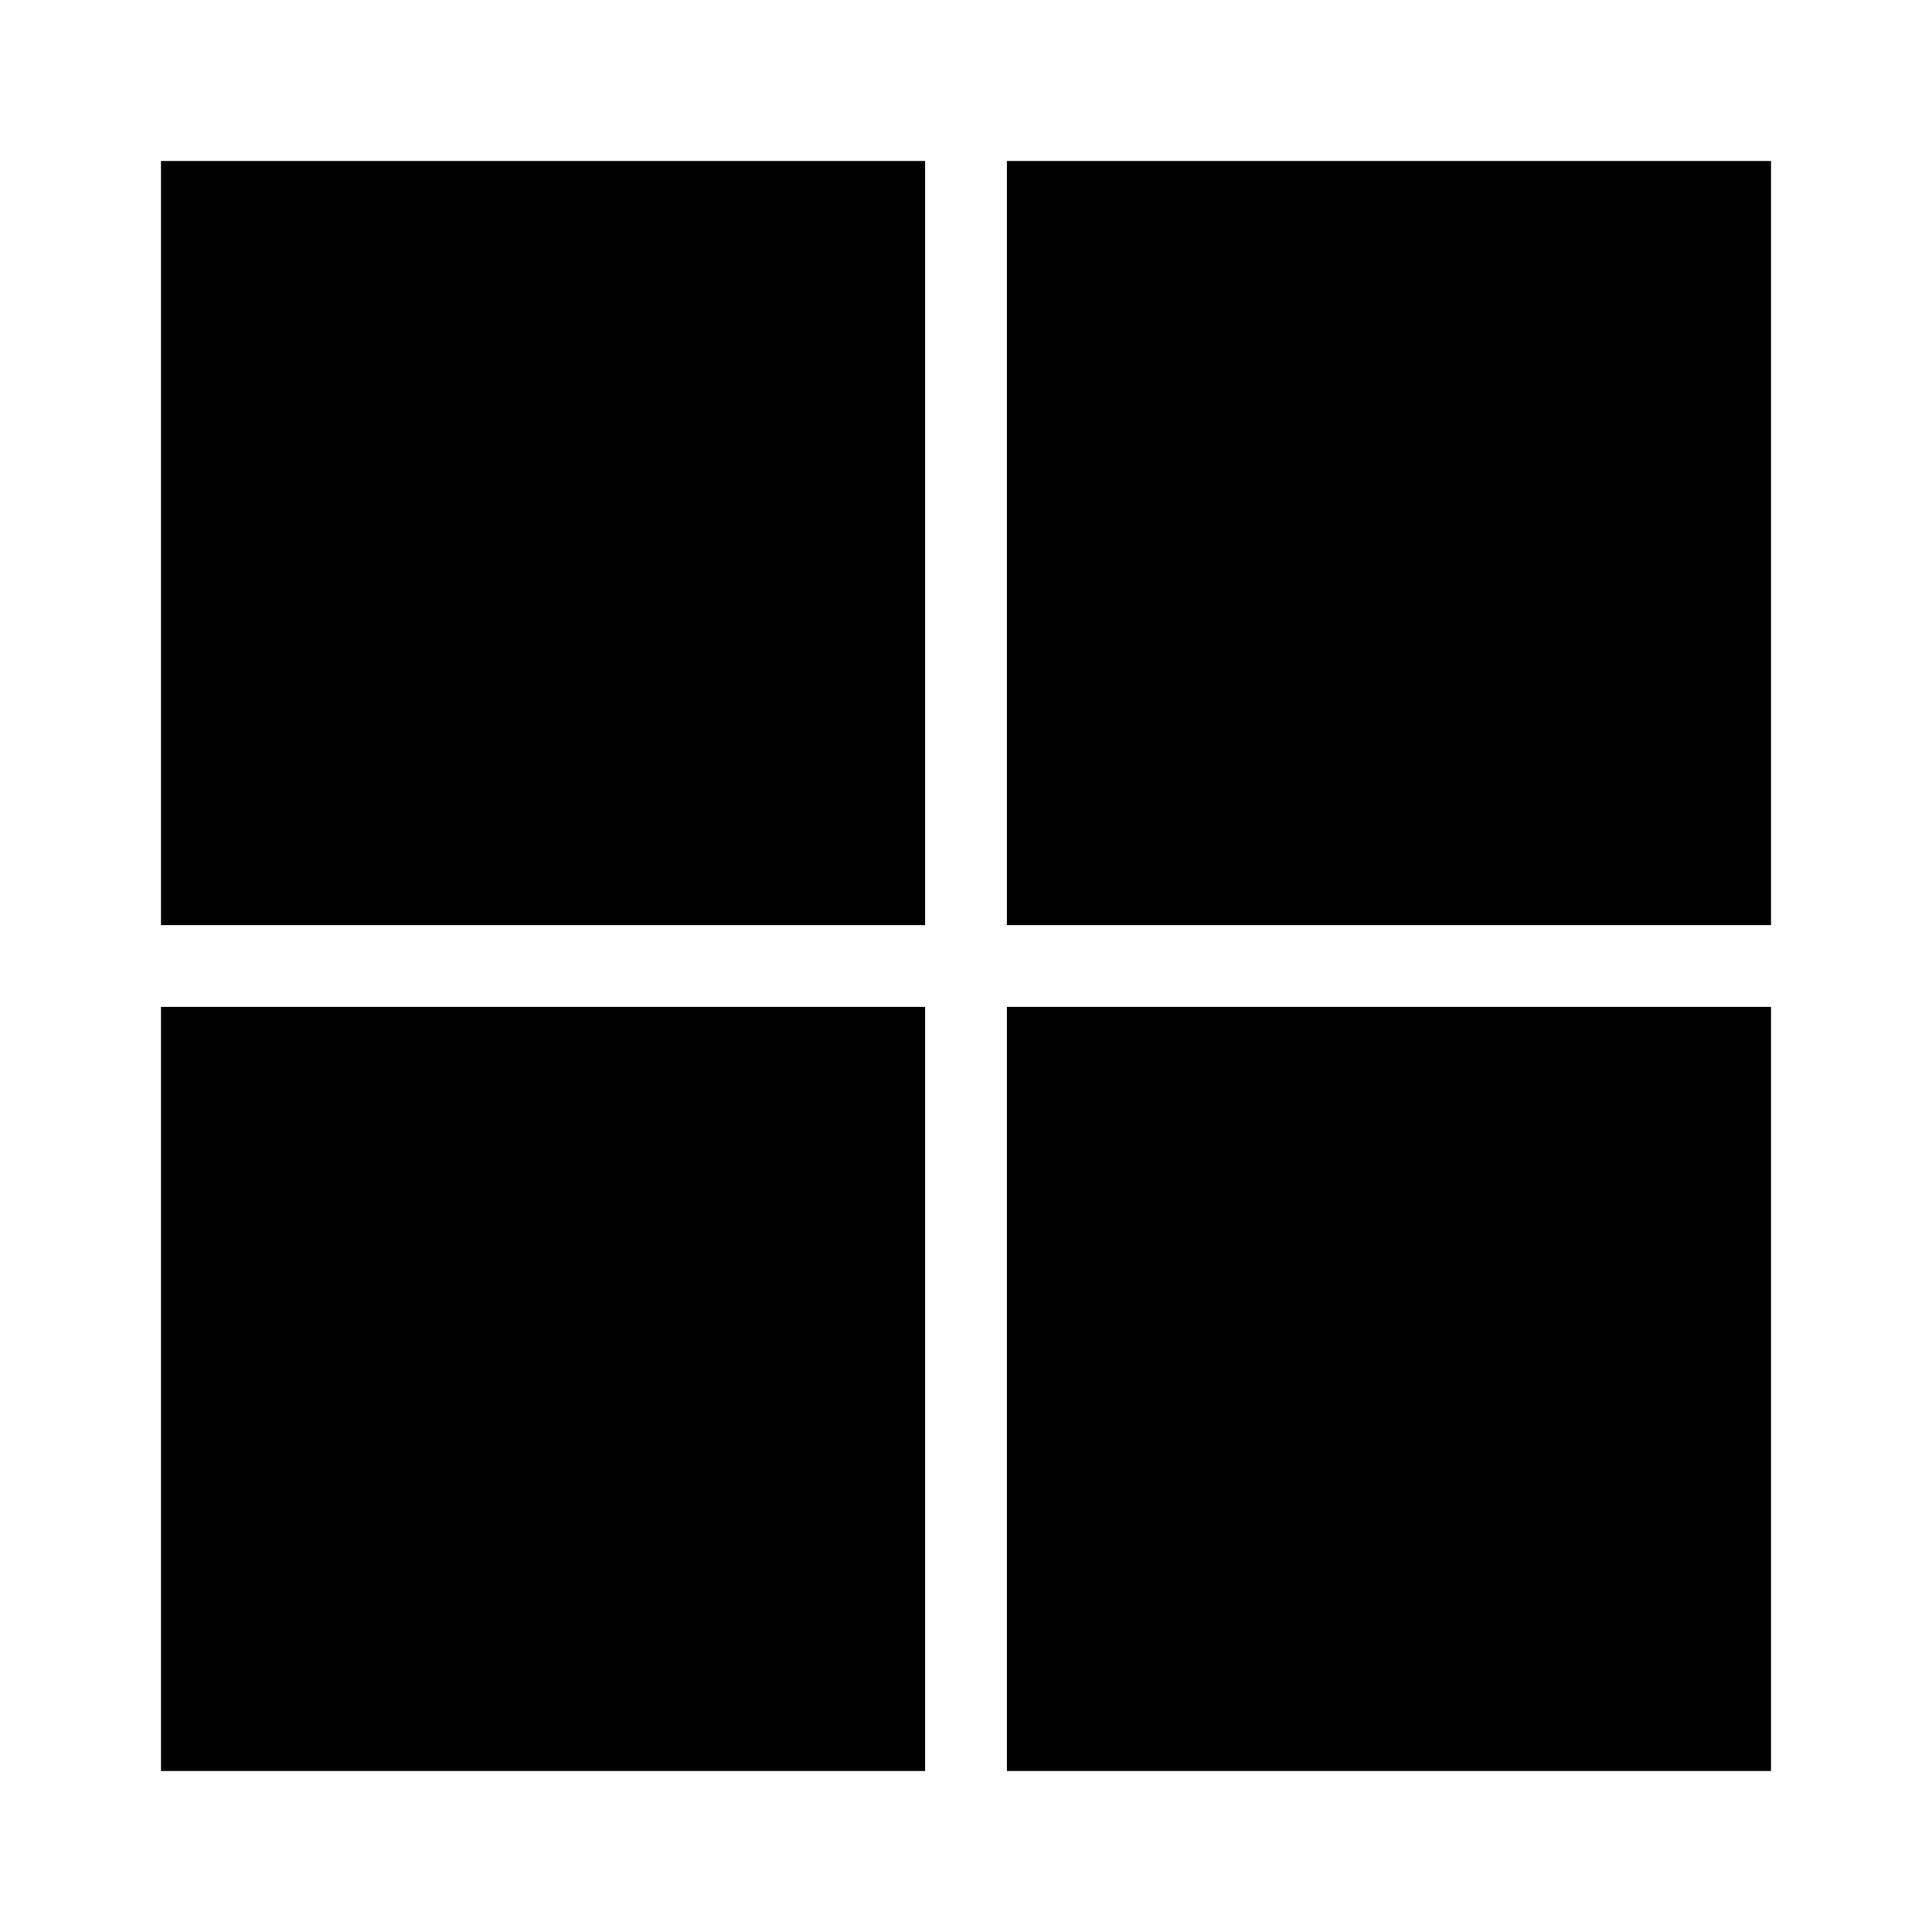
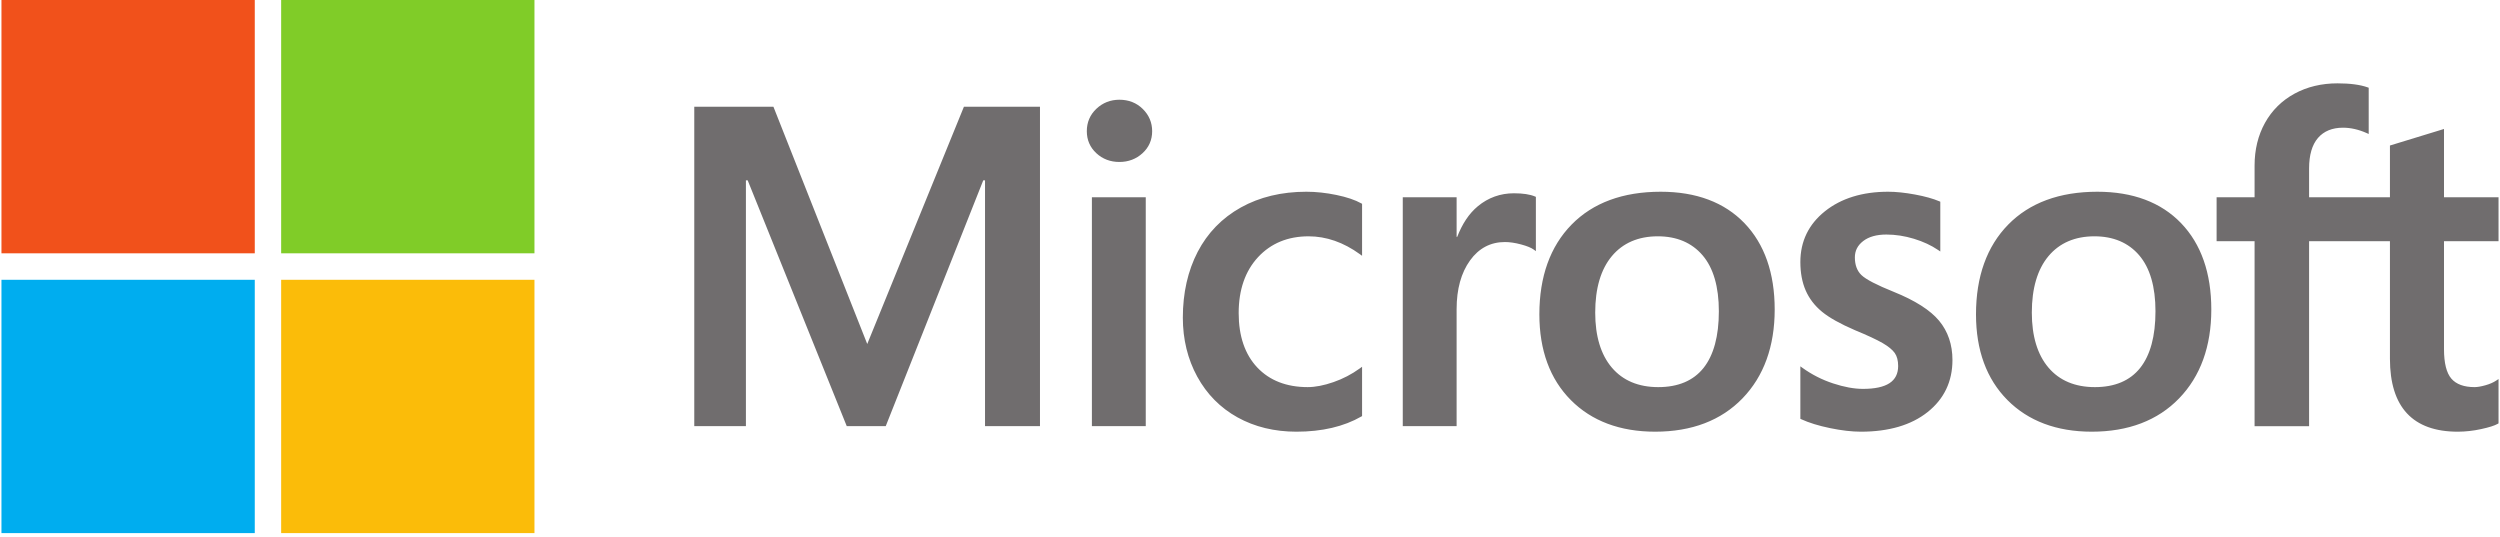
- <svg xmlns="http://www.w3.org/2000/svg" fill="currentColor" fill-rule="evenodd" height="1em" style="flex:none;line-height:1" viewBox="0 0 24 24" width="1em">
-   <path d="M11.49 2H2v9.492h9.492V2h-.002z" />
-   <path d="M22 2h-9.492v9.492H22V2z" />
-   <path d="M11.49 12.508H2V22h9.492v-9.492h-.002z" />
-   <path d="M22 12.508h-9.492V22H22v-9.492z" />
+ <svg xmlns="http://www.w3.org/2000/svg" width="4.66em" height="1em" viewBox="0 0 512 110">
+   <path fill="#706d6e" d="M512 49.449v-9.005h-11.182V26.446l-.376.115l-10.503 3.214l-.206.063v10.606h-16.577v-5.908c0-2.751.615-4.857 1.828-6.26c1.204-1.388 2.926-2.093 5.122-2.093c1.58 0 3.214.372 4.86 1.105l.412.184V17.99l-.194-.07c-1.535-.553-3.623-.83-6.21-.83c-3.262 0-6.225.709-8.81 2.116s-4.62 3.419-6.045 5.976c-1.42 2.554-2.14 5.503-2.14 8.767v6.496h-7.786v9.005h7.786v37.933h11.177V49.449h16.577v24.106c0 9.928 4.682 14.96 13.918 14.96a22.8 22.8 0 0 0 4.746-.528c1.66-.357 2.79-.714 3.456-1.095l.147-.087v-9.088l-.454.301c-.607.405-1.362.735-2.248.98c-.89.25-1.633.376-2.208.376c-2.164 0-3.764-.583-4.758-1.734c-1.004-1.16-1.514-3.191-1.514-6.031v-22.16zm-82.768 29.926c-4.057 0-7.255-1.346-9.51-3.995c-2.267-2.664-3.417-6.46-3.417-11.285c0-4.977 1.15-8.872 3.419-11.583c2.255-2.692 5.423-4.059 9.417-4.059c3.875 0 6.96 1.305 9.17 3.882c2.221 2.589 3.348 6.453 3.348 11.488c0 5.097-1.06 9.013-3.15 11.632c-2.075 2.6-5.196 3.92-9.277 3.92m.498-40.062c-7.74 0-13.888 2.268-18.27 6.741c-4.381 4.474-6.602 10.664-6.602 18.402c0 7.349 2.168 13.26 6.444 17.567s10.096 6.49 17.295 6.49c7.503 0 13.528-2.299 17.91-6.834c4.38-4.53 6.6-10.662 6.6-18.22c0-7.463-2.083-13.418-6.192-17.696c-4.112-4.28-9.895-6.45-17.185-6.45m-42.894 0c-5.265 0-9.62 1.347-12.947 4.002c-3.346 2.671-5.044 6.175-5.044 10.414c0 2.203.366 4.16 1.088 5.82c.725 1.666 1.848 3.132 3.34 4.363c1.48 1.221 3.765 2.5 6.794 3.8c2.545 1.048 4.444 1.935 5.65 2.633c1.179.685 2.016 1.373 2.488 2.043c.459.655.692 1.553.692 2.66c0 3.154-2.361 4.688-7.22 4.688c-1.803 0-3.859-.376-6.111-1.118a23 23 0 0 1-6.257-3.173l-.464-.332v10.76l.17.08c1.582.73 3.576 1.345 5.926 1.83c2.346.484 4.476.731 6.328.731c5.713 0 10.314-1.353 13.67-4.024c3.38-2.69 5.092-6.275 5.092-10.662c0-3.163-.922-5.877-2.74-8.065c-1.803-2.17-4.935-4.163-9.303-5.924c-3.48-1.397-5.71-2.556-6.629-3.446c-.887-.86-1.337-2.076-1.337-3.615c0-1.366.556-2.459 1.697-3.345c1.15-.89 2.75-1.343 4.756-1.343c1.863 0 3.768.294 5.663.87c1.894.577 3.556 1.35 4.945 2.294l.456.312V41.358l-.175-.075c-1.28-.55-2.97-1.02-5.02-1.4c-2.044-.378-3.897-.57-5.508-.57m-47.13 40.062c-4.056 0-7.255-1.346-9.509-3.995c-2.268-2.664-3.415-6.46-3.415-11.285c0-4.977 1.148-8.872 3.418-11.583c2.253-2.692 5.42-4.059 9.416-4.059c3.875 0 6.96 1.305 9.17 3.882c2.221 2.589 3.348 6.453 3.348 11.488c0 5.097-1.06 9.013-3.15 11.632c-2.076 2.6-5.196 3.92-9.278 3.92m.499-40.062c-7.742 0-13.89 2.268-18.27 6.741c-4.38 4.474-6.603 10.664-6.603 18.402c0 7.352 2.17 13.26 6.445 17.567s10.095 6.49 17.296 6.49c7.5 0 13.528-2.299 17.91-6.834c4.379-4.53 6.6-10.662 6.6-18.22c0-7.463-2.084-13.418-6.194-17.696c-4.113-4.28-9.895-6.45-17.184-6.45m-41.84 9.26v-8.129h-11.041v46.937h11.04V63.37c0-4.083.926-7.437 2.753-9.97c1.803-2.503 4.207-3.772 7.14-3.772c.995 0 2.111.164 3.32.489c1.197.322 2.064.672 2.575 1.04l.464.337v-11.13l-.18-.077c-1.027-.437-2.482-.657-4.322-.657c-2.775 0-5.258.891-7.384 2.646c-1.867 1.543-3.217 3.659-4.248 6.297zm-30.813-9.26c-5.065 0-9.584 1.087-13.427 3.228c-3.85 2.145-6.829 5.21-8.855 9.105c-2.017 3.887-3.041 8.427-3.041 13.49c0 4.434.993 8.504 2.955 12.09c1.964 3.593 4.744 6.404 8.262 8.354c3.514 1.947 7.575 2.934 12.07 2.934c5.247 0 9.727-1.049 13.32-3.117l.144-.084V75.198l-.463.339a20.8 20.8 0 0 1-5.402 2.812c-1.952.681-3.73 1.025-5.29 1.025c-4.333 0-7.81-1.355-10.335-4.027c-2.53-2.677-3.813-6.434-3.813-11.163c0-4.758 1.338-8.612 3.974-11.457c2.629-2.835 6.113-4.273 10.356-4.273c3.629 0 7.165 1.229 10.51 3.656l.463.336V41.788l-.149-.084c-1.26-.705-2.976-1.287-5.108-1.728c-2.122-.44-4.198-.663-6.171-.663m-32.927 1.131h-11.042v46.937h11.042zm-5.408-19.995c-1.817 0-3.402.619-4.704 1.844c-1.308 1.23-1.972 2.778-1.972 4.604c0 1.798.656 3.317 1.95 4.514c1.287 1.193 2.877 1.798 4.726 1.798c1.848 0 3.444-.605 4.746-1.796c1.31-1.199 1.975-2.718 1.975-4.516c0-1.762-.647-3.295-1.921-4.554c-1.273-1.257-2.889-1.894-4.8-1.894m-27.548 16.533V87.38h11.268V21.886h-15.595l-19.823 48.647l-19.236-48.647h-16.23v65.495h10.589V36.977h.364l20.313 50.404h7.99l19.996-50.4z" />
+   <path fill="#f1511b" d="M51.939 51.939H0V0h51.939z" />
+   <path fill="#80cc28" d="M109.287 51.939H57.348V0h51.939z" />
+   <path fill="#00adef" d="M51.938 109.307H0V57.368h51.938z" />
+   <path fill="#fbbc09" d="M109.287 109.307H57.348V57.368h51.939z" />
</svg>
